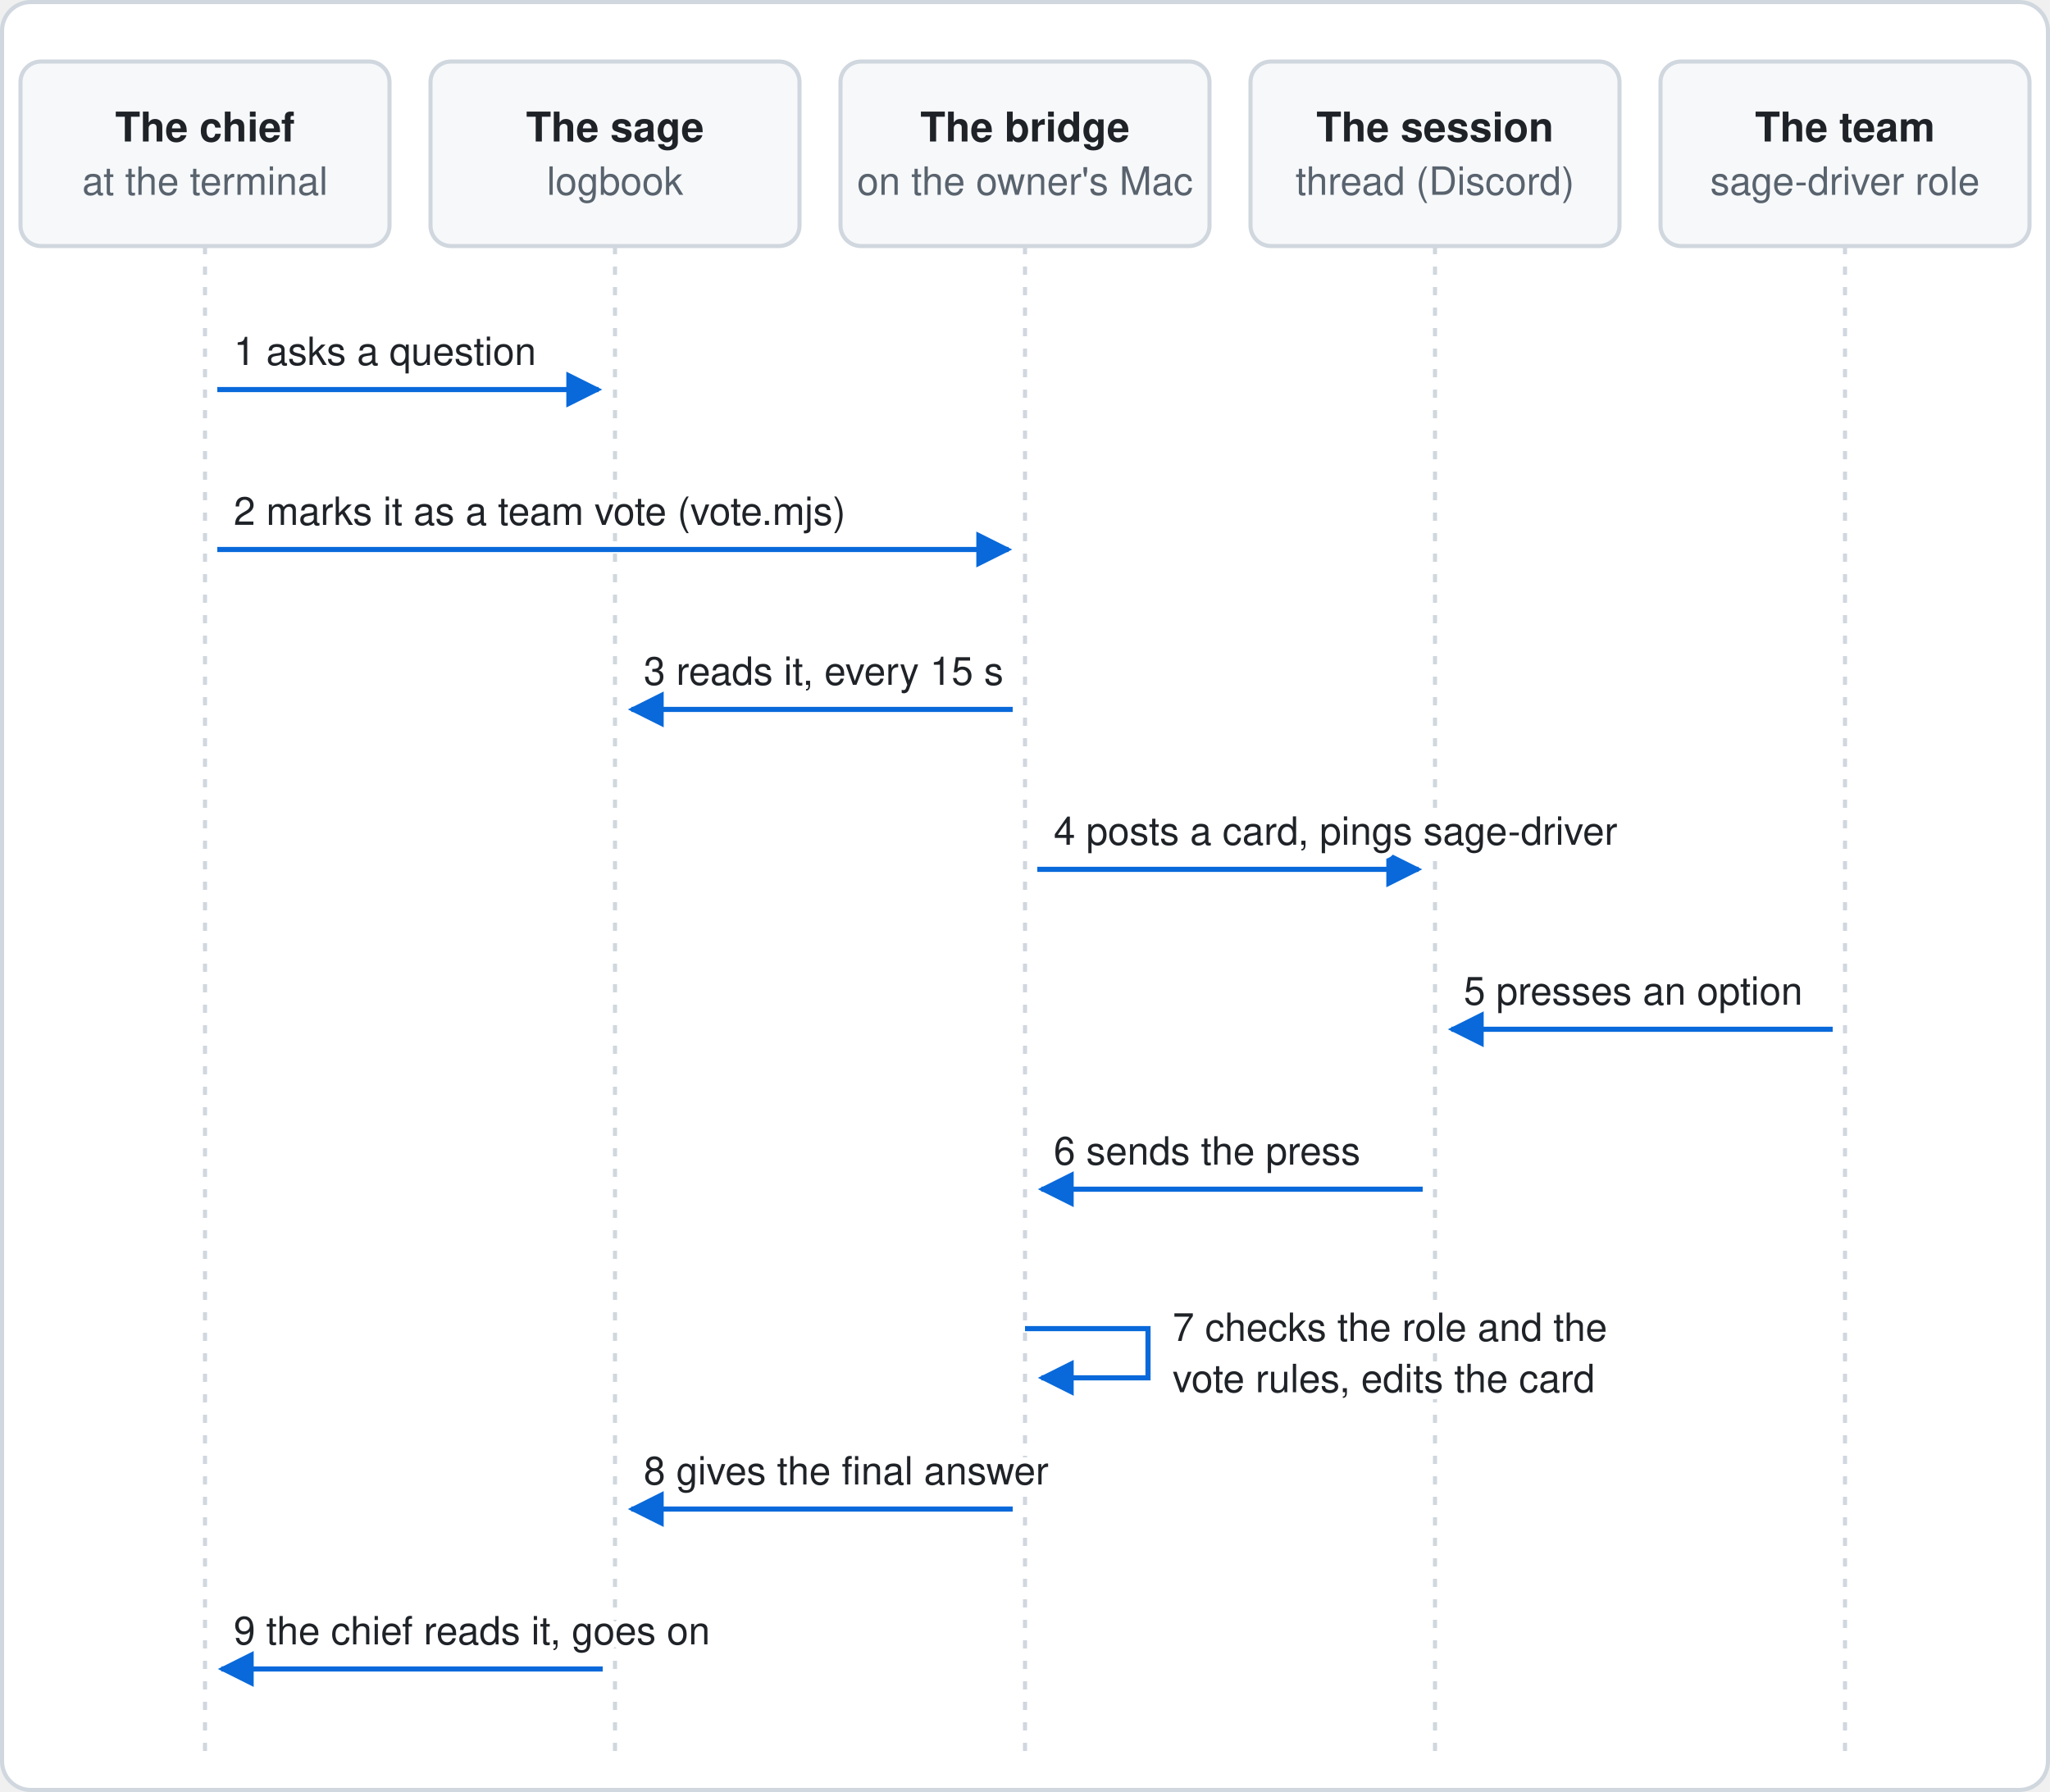
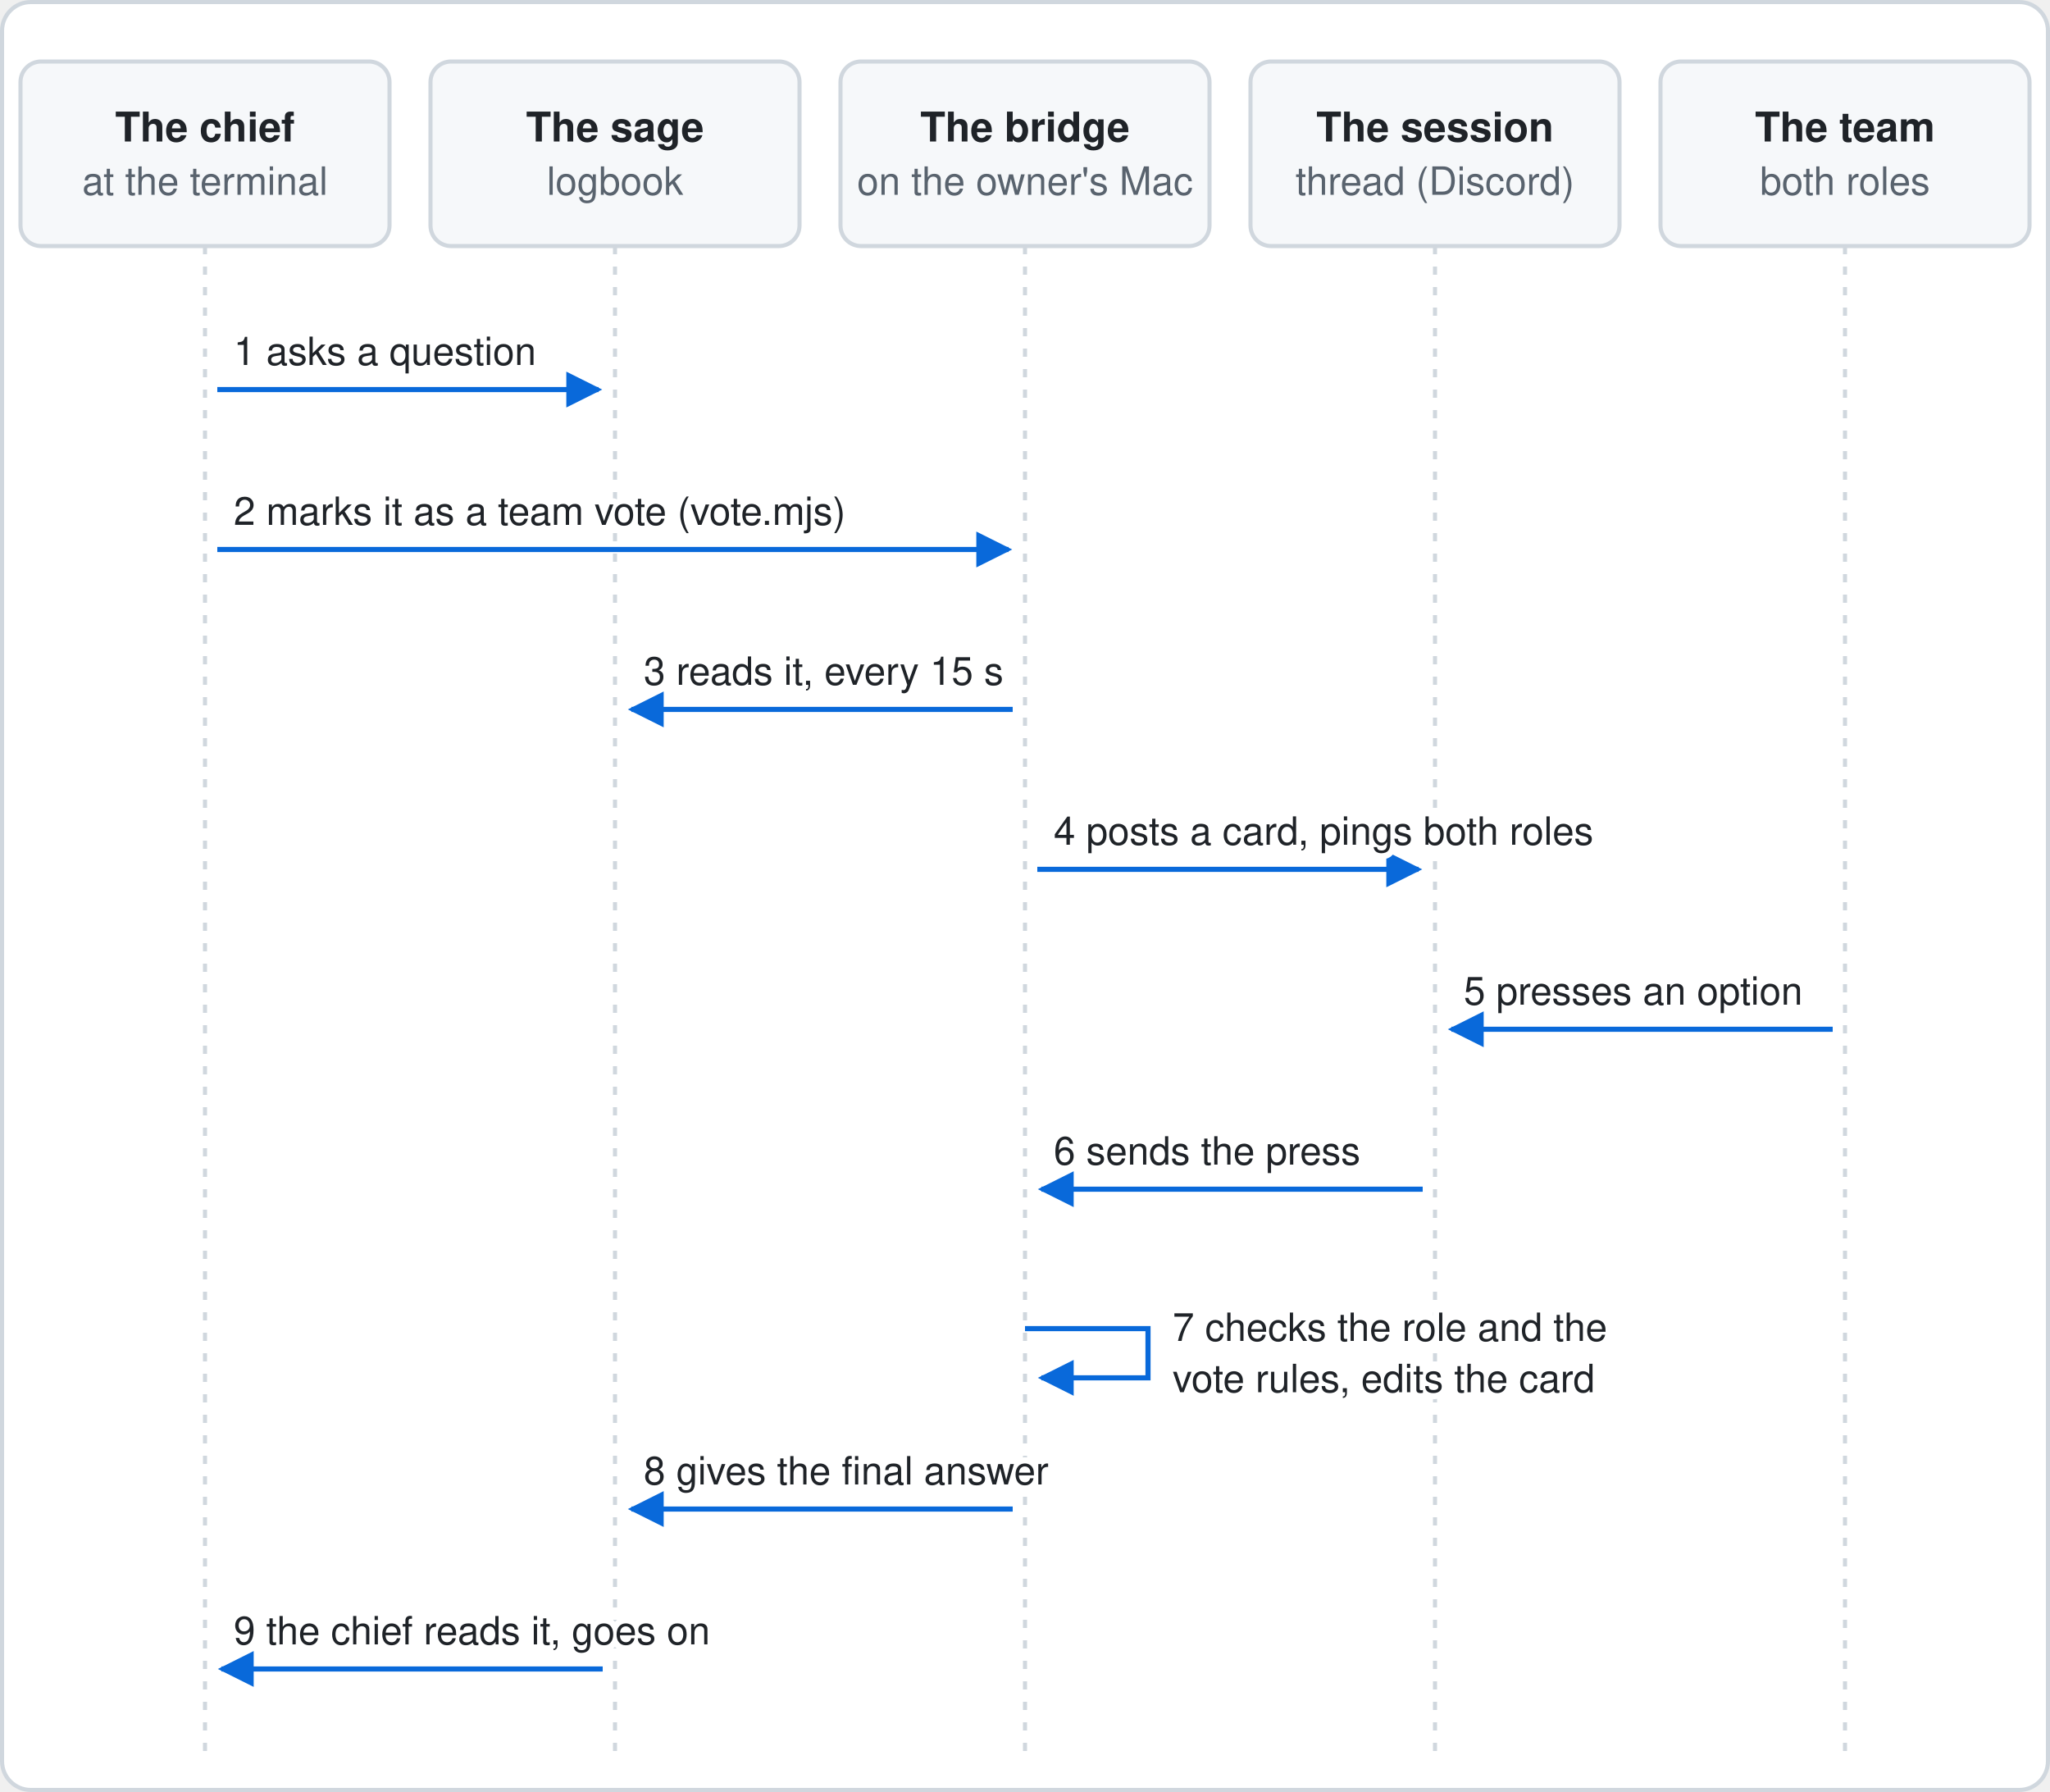
<svg xmlns="http://www.w3.org/2000/svg" width="1000" height="874" viewBox="0 0 1000 874" role="img" font-family="-apple-system, BlinkMacSystemFont, 'Segoe UI', Helvetica, Arial, sans-serif">
  <defs>
    <marker id="head" viewBox="0 0 10 10" refX="9" refY="5" markerWidth="7" markerHeight="7" orient="auto-start-reverse">
      <path d="M0 0L10 5L0 10z" fill="#0969DA" />
    </marker>
  </defs>
  <rect x="1" y="1" width="998" height="872" rx="14" fill="#FFFFFF" stroke="#D0D7DE" stroke-width="2" />
  <rect x="10" y="30" width="180" height="90" rx="10" fill="#F6F8FA" stroke="#D0D7DE" stroke-width="2" />
  <text x="100" y="69" font-size="20" font-weight="600" fill="#1F2328" text-anchor="middle">
    <tspan x="100" dy="0">The chief</tspan>
  </text>
  <text x="100" y="95" font-size="19" fill="#59636E" text-anchor="middle">
    <tspan x="100" dy="0">at the terminal</tspan>
  </text>
  <line x1="100" y1="120" x2="100" y2="854" stroke="#D0D7DE" stroke-width="2" stroke-dasharray="4 6" />
  <rect x="210" y="30" width="180" height="90" rx="10" fill="#F6F8FA" stroke="#D0D7DE" stroke-width="2" />
  <text x="300" y="69" font-size="20" font-weight="600" fill="#1F2328" text-anchor="middle">
    <tspan x="300" dy="0">The sage</tspan>
  </text>
  <text x="300" y="95" font-size="19" fill="#59636E" text-anchor="middle">
    <tspan x="300" dy="0">logbook</tspan>
  </text>
  <line x1="300" y1="120" x2="300" y2="854" stroke="#D0D7DE" stroke-width="2" stroke-dasharray="4 6" />
  <rect x="410" y="30" width="180" height="90" rx="10" fill="#F6F8FA" stroke="#D0D7DE" stroke-width="2" />
  <text x="500" y="69" font-size="20" font-weight="600" fill="#1F2328" text-anchor="middle">
    <tspan x="500" dy="0">The bridge</tspan>
  </text>
  <text x="500" y="95" font-size="19" fill="#59636E" text-anchor="middle">
    <tspan x="500" dy="0">on the owner's Mac</tspan>
  </text>
  <line x1="500" y1="120" x2="500" y2="854" stroke="#D0D7DE" stroke-width="2" stroke-dasharray="4 6" />
  <rect x="610" y="30" width="180" height="90" rx="10" fill="#F6F8FA" stroke="#D0D7DE" stroke-width="2" />
  <text x="700" y="69" font-size="20" font-weight="600" fill="#1F2328" text-anchor="middle">
    <tspan x="700" dy="0">The session</tspan>
  </text>
  <text x="700" y="95" font-size="19" fill="#59636E" text-anchor="middle">
    <tspan x="700" dy="0">thread (Discord)</tspan>
  </text>
  <line x1="700" y1="120" x2="700" y2="854" stroke="#D0D7DE" stroke-width="2" stroke-dasharray="4 6" />
  <rect x="810" y="30" width="180" height="90" rx="10" fill="#F6F8FA" stroke="#D0D7DE" stroke-width="2" />
  <text x="900" y="69" font-size="20" font-weight="600" fill="#1F2328" text-anchor="middle">
    <tspan x="900" dy="0">The team</tspan>
  </text>
  <text x="900" y="95" font-size="19" fill="#59636E" text-anchor="middle">
-     <tspan x="900" dy="0">sage-driver role</tspan>
+     <tspan x="900" dy="0">both roles</tspan>
  </text>
  <line x1="900" y1="120" x2="900" y2="854" stroke="#D0D7DE" stroke-width="2" stroke-dasharray="4 6" />
  <path d="M106 190 H292" fill="none" stroke="#0969DA" stroke-width="2.5" marker-end="url(#head)" />
  <text x="114" y="178" font-size="19" fill="#1F2328" text-anchor="start" stroke="#FFFFFF" stroke-width="6" stroke-linejoin="round" paint-order="stroke">
    <tspan x="114" dy="0">1  asks a question</tspan>
  </text>
  <path d="M106 268 H492" fill="none" stroke="#0969DA" stroke-width="2.5" marker-end="url(#head)" />
  <text x="114" y="256" font-size="19" fill="#1F2328" text-anchor="start" stroke="#FFFFFF" stroke-width="6" stroke-linejoin="round" paint-order="stroke">
    <tspan x="114" dy="0">2  marks it as a team vote (vote.mjs)</tspan>
  </text>
  <path d="M494 346 H308" fill="none" stroke="#0969DA" stroke-width="2.5" marker-end="url(#head)" />
  <text x="314" y="334" font-size="19" fill="#1F2328" text-anchor="start" stroke="#FFFFFF" stroke-width="6" stroke-linejoin="round" paint-order="stroke">
    <tspan x="314" dy="0">3  reads it, every 15 s</tspan>
  </text>
  <path d="M506 424 H692" fill="none" stroke="#0969DA" stroke-width="2.5" marker-end="url(#head)" />
  <text x="514" y="412" font-size="19" fill="#1F2328" text-anchor="start" stroke="#FFFFFF" stroke-width="6" stroke-linejoin="round" paint-order="stroke">
-     <tspan x="514" dy="0">4  posts a card, pings sage-driver</tspan>
+     <tspan x="514" dy="0">4  posts a card, pings both roles</tspan>
  </text>
  <path d="M894 502 H708" fill="none" stroke="#0969DA" stroke-width="2.5" marker-end="url(#head)" />
  <text x="714" y="490" font-size="19" fill="#1F2328" text-anchor="start" stroke="#FFFFFF" stroke-width="6" stroke-linejoin="round" paint-order="stroke">
    <tspan x="714" dy="0">5  presses an option</tspan>
  </text>
  <path d="M694 580 H508" fill="none" stroke="#0969DA" stroke-width="2.5" marker-end="url(#head)" />
  <text x="514" y="568" font-size="19" fill="#1F2328" text-anchor="start" stroke="#FFFFFF" stroke-width="6" stroke-linejoin="round" paint-order="stroke">
    <tspan x="514" dy="0">6  sends the press</tspan>
  </text>
  <path d="M500 648 h60 v24 h-52" fill="none" stroke="#0969DA" stroke-width="2.5" marker-end="url(#head)" />
  <text x="572" y="654" font-size="19" fill="#1F2328" text-anchor="start" stroke="#FFFFFF" stroke-width="6" stroke-linejoin="round" paint-order="stroke">
    <tspan x="572" dy="0">7  checks the role and the</tspan>
    <tspan x="572" dy="25">     vote rules, edits the card</tspan>
  </text>
  <path d="M494 736 H308" fill="none" stroke="#0969DA" stroke-width="2.5" marker-end="url(#head)" />
  <text x="314" y="724" font-size="19" fill="#1F2328" text-anchor="start" stroke="#FFFFFF" stroke-width="6" stroke-linejoin="round" paint-order="stroke">
    <tspan x="314" dy="0">8  gives the final answer</tspan>
  </text>
  <path d="M294 814 H108" fill="none" stroke="#0969DA" stroke-width="2.5" marker-end="url(#head)" />
  <text x="114" y="802" font-size="19" fill="#1F2328" text-anchor="start" stroke="#FFFFFF" stroke-width="6" stroke-linejoin="round" paint-order="stroke">
    <tspan x="114" dy="0">9  the chief reads it, goes on</tspan>
  </text>
</svg>
